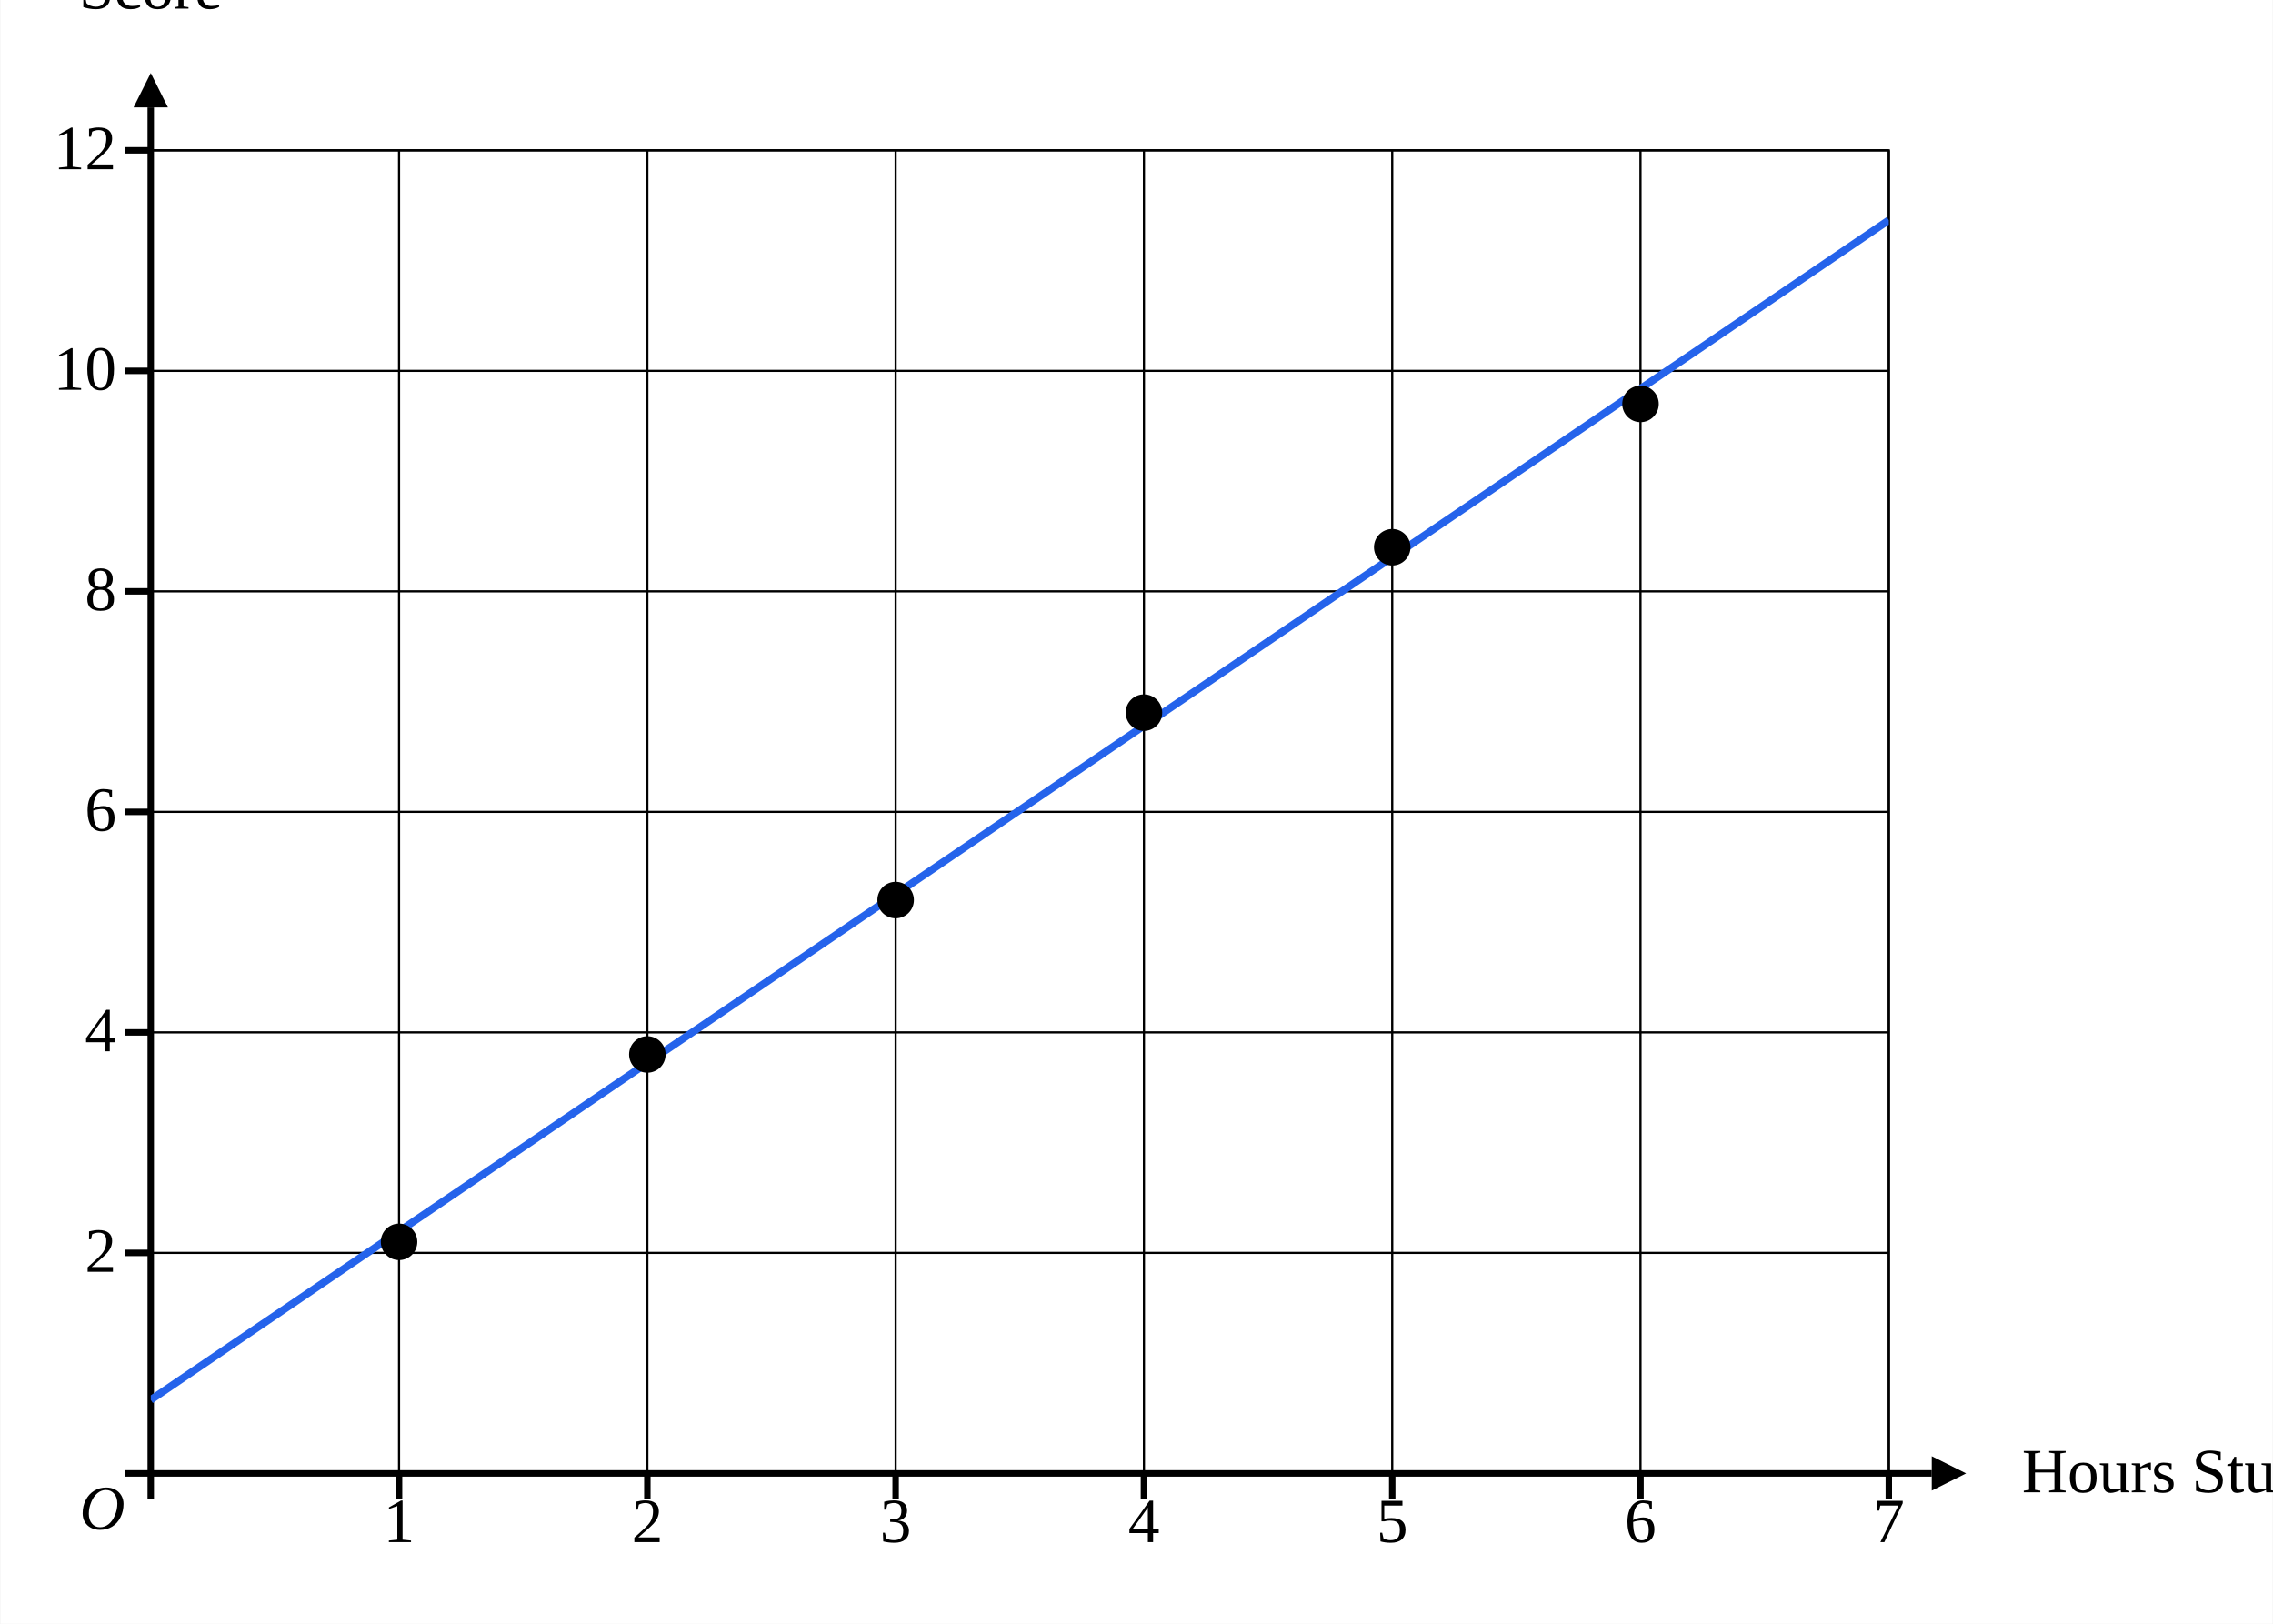
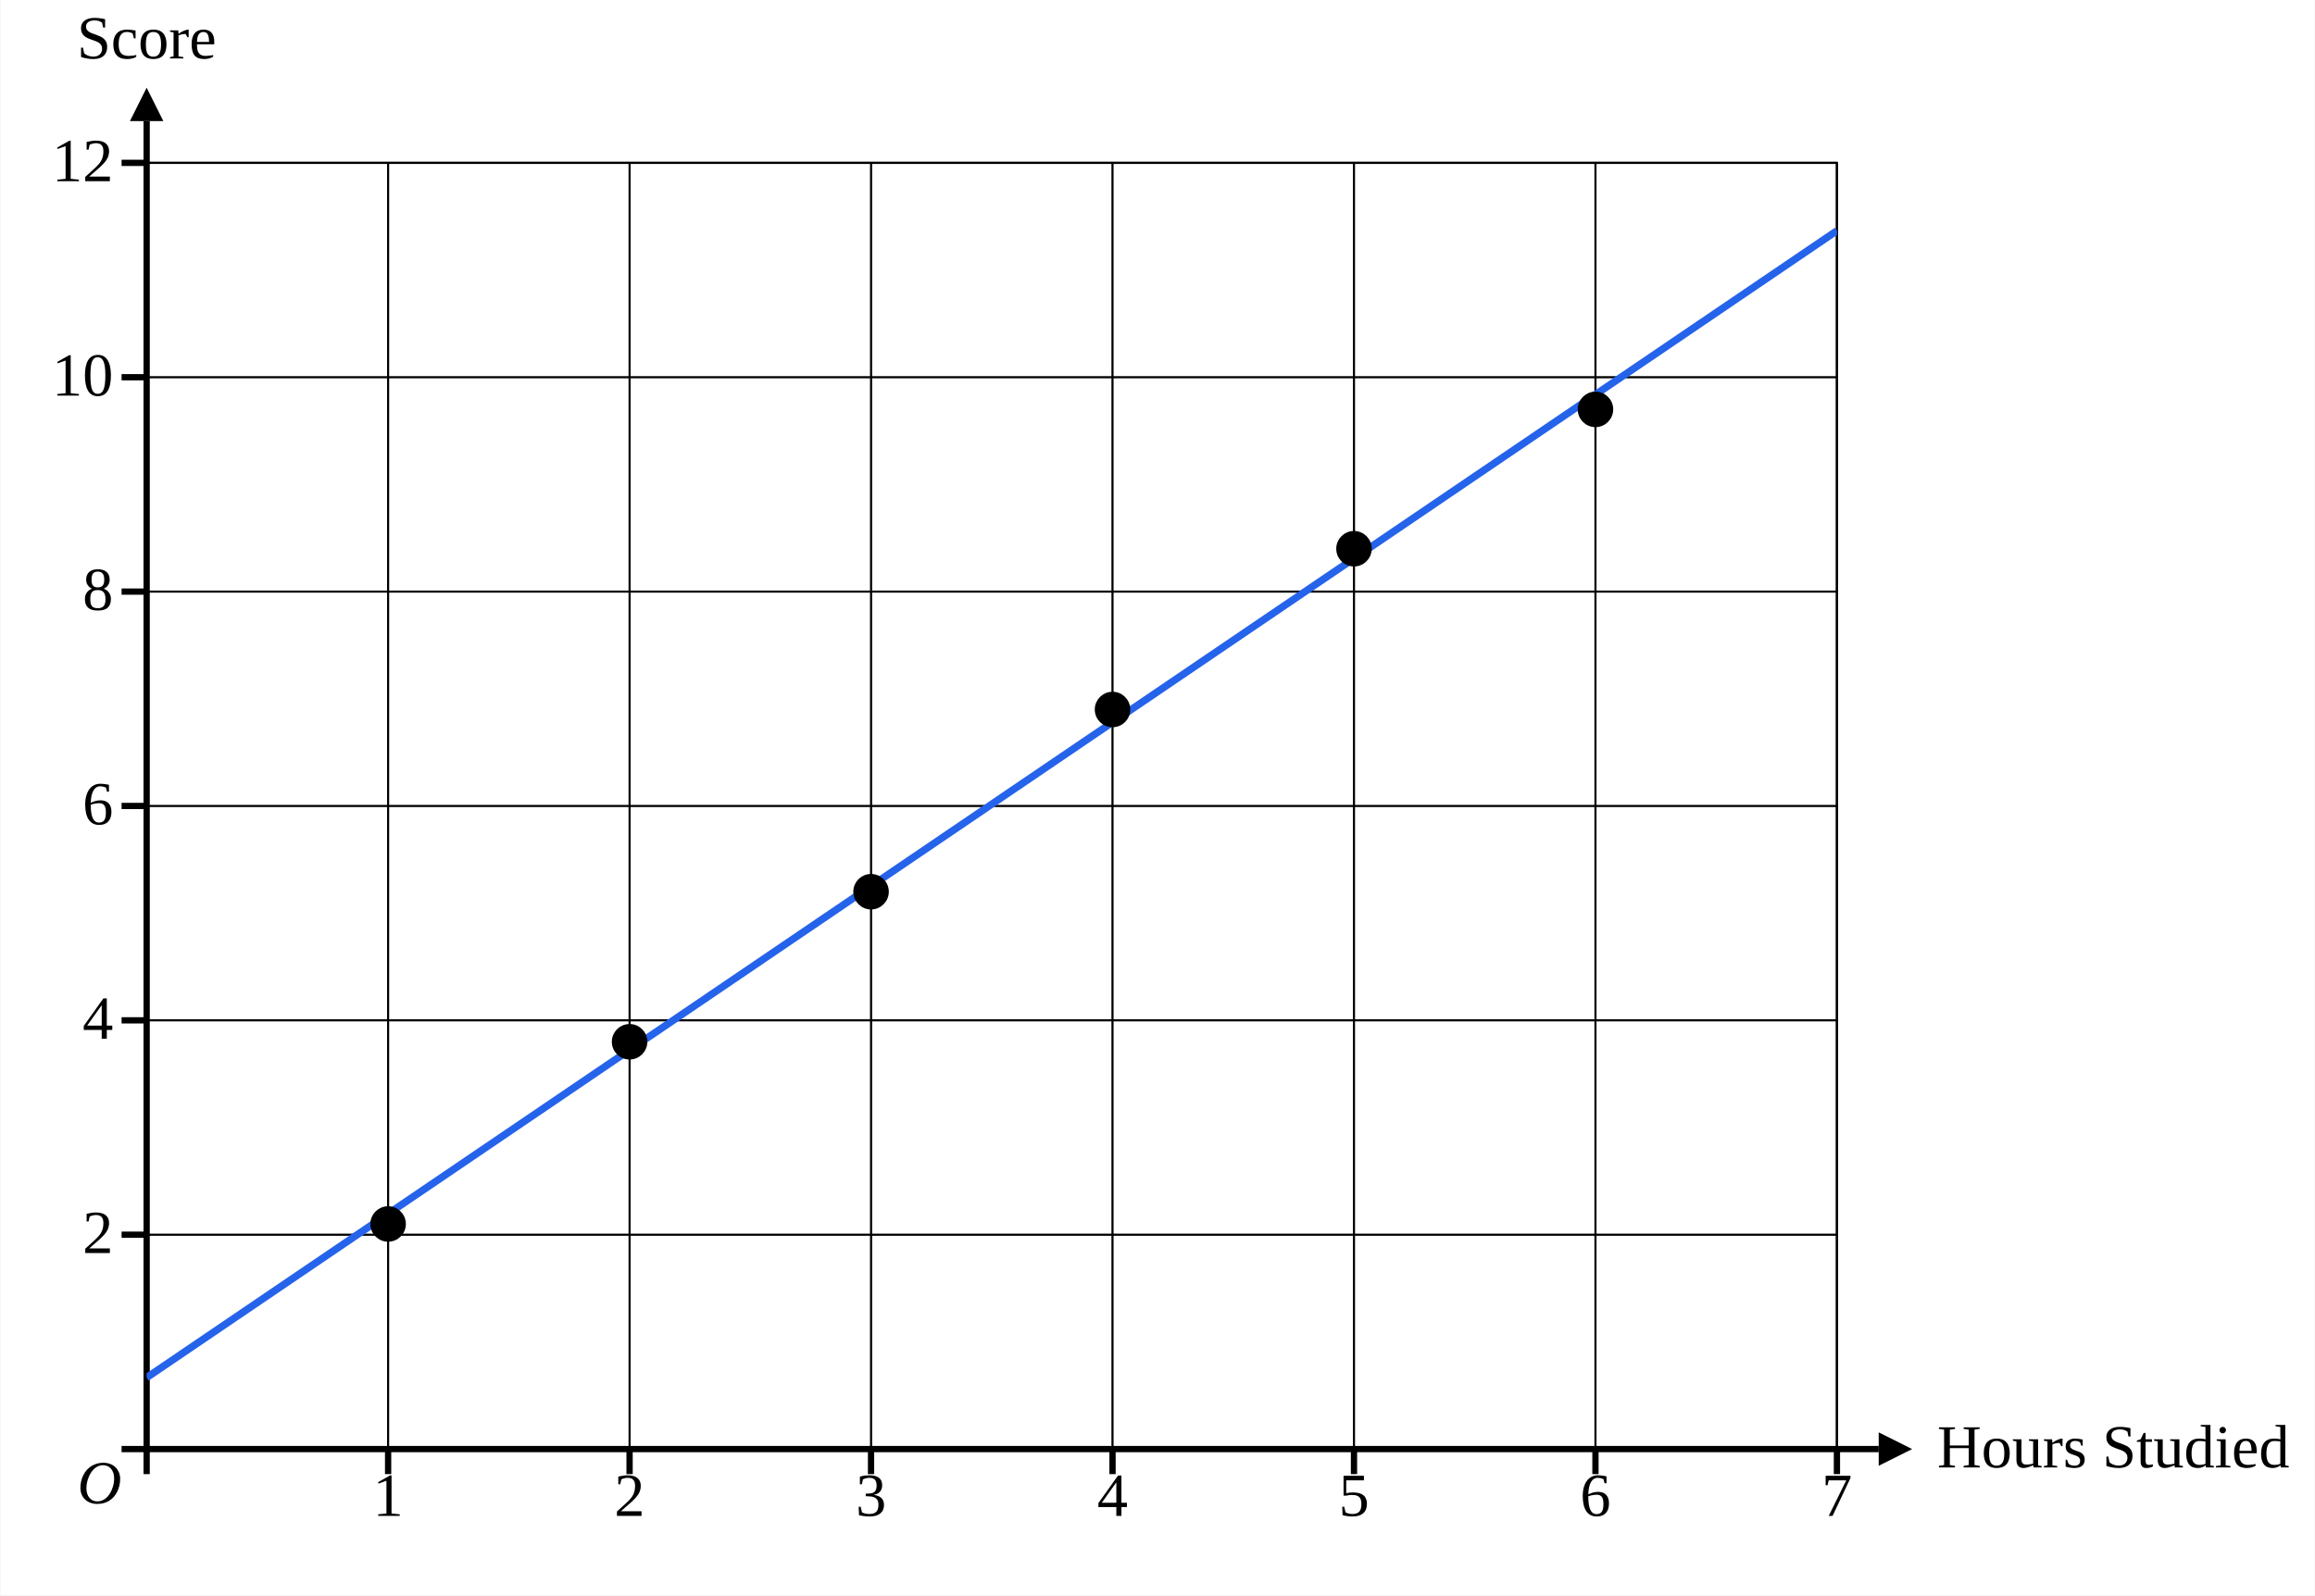
- <svg xmlns="http://www.w3.org/2000/svg" id="graph-svg" width="14cm" height="10cm" viewBox="0 0 529 378" style="display:block;background:#ffffff">
-   <rect x="0" y="0" width="529" height="378" fill="white" />
+ <svg xmlns="http://www.w3.org/2000/svg" id="graph-svg" width="14.662cm" height="10.106cm" viewBox="0 -4 554 382" style="display:block;background:#ffffff">
+   <rect x="0" y="-4" width="554" height="382" fill="white" />
  <defs>
    <clipPath id="scatter-clip">
      <rect x="35" y="35" width="404.656" height="308" />
    </clipPath>
  </defs>
  <g class="grid-layer">
    <rect data-target-type="grid" data-target-id="border" x="35" y="35" width="404.656" height="308" fill="none" stroke="black" stroke-width="0.5" />
    <line data-target-type="grid" data-target-id="vertical" x1="35" y1="35" x2="35" y2="343" stroke="black" stroke-width="0.25" />
    <line data-target-type="grid" data-target-id="vertical" x1="92.808" y1="35" x2="92.808" y2="343" stroke="black" stroke-width="0.25" />
    <line data-target-type="grid" data-target-id="vertical" x1="150.616" y1="35" x2="150.616" y2="343" stroke="black" stroke-width="0.25" />
    <line data-target-type="grid" data-target-id="vertical" x1="208.424" y1="35" x2="208.424" y2="343" stroke="black" stroke-width="0.25" />
    <line data-target-type="grid" data-target-id="vertical" x1="266.232" y1="35" x2="266.232" y2="343" stroke="black" stroke-width="0.25" />
    <line data-target-type="grid" data-target-id="vertical" x1="324.04" y1="35" x2="324.04" y2="343" stroke="black" stroke-width="0.25" />
    <line data-target-type="grid" data-target-id="vertical" x1="381.848" y1="35" x2="381.848" y2="343" stroke="black" stroke-width="0.25" />
    <line data-target-type="grid" data-target-id="vertical" x1="439.656" y1="35" x2="439.656" y2="343" stroke="black" stroke-width="0.25" />
    <line data-target-type="grid" data-target-id="vertical" x1="35" y1="35" x2="35" y2="343" stroke="black" stroke-width="0.5" />
    <line data-target-type="grid" data-target-id="vertical" x1="92.808" y1="35" x2="92.808" y2="343" stroke="black" stroke-width="0.5" />
    <line data-target-type="grid" data-target-id="vertical" x1="150.616" y1="35" x2="150.616" y2="343" stroke="black" stroke-width="0.5" />
    <line data-target-type="grid" data-target-id="vertical" x1="208.424" y1="35" x2="208.424" y2="343" stroke="black" stroke-width="0.5" />
    <line data-target-type="grid" data-target-id="vertical" x1="266.232" y1="35" x2="266.232" y2="343" stroke="black" stroke-width="0.5" />
    <line data-target-type="grid" data-target-id="vertical" x1="324.04" y1="35" x2="324.04" y2="343" stroke="black" stroke-width="0.5" />
    <line data-target-type="grid" data-target-id="vertical" x1="381.848" y1="35" x2="381.848" y2="343" stroke="black" stroke-width="0.5" />
    <line data-target-type="grid" data-target-id="vertical" x1="439.656" y1="35" x2="439.656" y2="343" stroke="black" stroke-width="0.5" />
    <line data-target-type="grid" data-target-id="horizontal" x1="35" y1="343" x2="439.656" y2="343" stroke="black" stroke-width="0.25" />
    <line data-target-type="grid" data-target-id="horizontal" x1="35" y1="291.667" x2="439.656" y2="291.667" stroke="black" stroke-width="0.25" />
    <line data-target-type="grid" data-target-id="horizontal" x1="35" y1="240.333" x2="439.656" y2="240.333" stroke="black" stroke-width="0.25" />
    <line data-target-type="grid" data-target-id="horizontal" x1="35" y1="189" x2="439.656" y2="189" stroke="black" stroke-width="0.25" />
    <line data-target-type="grid" data-target-id="horizontal" x1="35" y1="137.667" x2="439.656" y2="137.667" stroke="black" stroke-width="0.25" />
    <line data-target-type="grid" data-target-id="horizontal" x1="35" y1="86.333" x2="439.656" y2="86.333" stroke="black" stroke-width="0.25" />
    <line data-target-type="grid" data-target-id="horizontal" x1="35" y1="35" x2="439.656" y2="35" stroke="black" stroke-width="0.25" />
    <line data-target-type="grid" data-target-id="horizontal" x1="35" y1="343" x2="439.656" y2="343" stroke="black" stroke-width="0.5" />
    <line data-target-type="grid" data-target-id="horizontal" x1="35" y1="291.667" x2="439.656" y2="291.667" stroke="black" stroke-width="0.5" />
    <line data-target-type="grid" data-target-id="horizontal" x1="35" y1="240.333" x2="439.656" y2="240.333" stroke="black" stroke-width="0.5" />
    <line data-target-type="grid" data-target-id="horizontal" x1="35" y1="189" x2="439.656" y2="189" stroke="black" stroke-width="0.5" />
    <line data-target-type="grid" data-target-id="horizontal" x1="35" y1="137.667" x2="439.656" y2="137.667" stroke="black" stroke-width="0.5" />
    <line data-target-type="grid" data-target-id="horizontal" x1="35" y1="86.333" x2="439.656" y2="86.333" stroke="black" stroke-width="0.5" />
    <line data-target-type="grid" data-target-id="horizontal" x1="35" y1="35" x2="439.656" y2="35" stroke="black" stroke-width="0.5" />
  </g>
  <g class="axis-labels-layer">
    <rect x="87.141" y="347.025" width="11.334" height="13.975" fill="white" opacity="0.8" />
    <text x="89.141" y="359" font-size="14.668" font-family="Times New Roman" font-style="normal" font-weight="normal" fill="black" class="graph-content" style="white-space:pre">1</text>
    <rect x="144.949" y="347.025" width="11.334" height="13.975" fill="white" opacity="0.8" />
    <text x="146.949" y="359" font-size="14.668" font-family="Times New Roman" font-style="normal" font-weight="normal" fill="black" class="graph-content" style="white-space:pre">2</text>
    <rect x="202.757" y="347.025" width="11.334" height="13.975" fill="white" opacity="0.8" />
    <text x="204.757" y="359" font-size="14.668" font-family="Times New Roman" font-style="normal" font-weight="normal" fill="black" class="graph-content" style="white-space:pre">3</text>
    <rect x="260.565" y="347.025" width="11.334" height="13.975" fill="white" opacity="0.8" />
    <text x="262.565" y="359" font-size="14.668" font-family="Times New Roman" font-style="normal" font-weight="normal" fill="black" class="graph-content" style="white-space:pre">4</text>
    <rect x="318.373" y="347.025" width="11.334" height="13.975" fill="white" opacity="0.8" />
    <text x="320.373" y="359" font-size="14.668" font-family="Times New Roman" font-style="normal" font-weight="normal" fill="black" class="graph-content" style="white-space:pre">5</text>
    <rect x="376.181" y="347.025" width="11.334" height="13.975" fill="white" opacity="0.8" />
    <text x="378.181" y="359" font-size="14.668" font-family="Times New Roman" font-style="normal" font-weight="normal" fill="black" class="graph-content" style="white-space:pre">6</text>
    <rect x="433.989" y="347.025" width="11.334" height="13.975" fill="white" opacity="0.8" />
    <text x="435.989" y="359" font-size="14.668" font-family="Times New Roman" font-style="normal" font-weight="normal" fill="black" class="graph-content" style="white-space:pre">7</text>
    <rect x="17.666" y="284.093" width="11.334" height="13.975" fill="white" opacity="0.8" />
    <text x="19.666" y="296.067" font-size="14.668" font-family="Times New Roman" font-style="normal" font-weight="normal" fill="black" class="graph-content" style="white-space:pre">2</text>
    <rect x="17.666" y="232.759" width="11.334" height="13.975" fill="white" opacity="0.8" />
    <text x="19.666" y="244.734" font-size="14.668" font-family="Times New Roman" font-style="normal" font-weight="normal" fill="black" class="graph-content" style="white-space:pre">4</text>
    <rect x="17.666" y="181.426" width="11.334" height="13.975" fill="white" opacity="0.8" />
    <text x="19.666" y="193.401" font-size="14.668" font-family="Times New Roman" font-style="normal" font-weight="normal" fill="black" class="graph-content" style="white-space:pre">6</text>
    <rect x="17.666" y="130.093" width="11.334" height="13.975" fill="white" opacity="0.8" />
    <text x="19.666" y="142.067" font-size="14.668" font-family="Times New Roman" font-style="normal" font-weight="normal" fill="black" class="graph-content" style="white-space:pre">8</text>
    <rect x="10.332" y="78.759" width="18.668" height="13.975" fill="white" opacity="0.8" />
    <text x="12.332" y="90.734" font-size="14.668" font-family="Times New Roman" font-style="normal" font-weight="normal" fill="black" class="graph-content" style="white-space:pre">1</text>
    <text x="19.666" y="90.734" font-size="14.668" font-family="Times New Roman" font-style="normal" font-weight="normal" fill="black" class="graph-content" style="white-space:pre">0</text>
    <rect x="10.332" y="27.426" width="18.668" height="13.975" fill="white" opacity="0.8" />
    <text x="12.332" y="39.401" font-size="14.668" font-family="Times New Roman" font-style="normal" font-weight="normal" fill="black" class="graph-content" style="white-space:pre">1</text>
    <text x="19.666" y="39.401" font-size="14.668" font-family="Times New Roman" font-style="normal" font-weight="normal" fill="black" class="graph-content" style="white-space:pre">2</text>
    <g data-target-type="axis-label" data-target-id="x" style="cursor:default">
-       <text x="470.656" y="347.401" font-size="14.668" font-family="Times New Roman" font-style="normal" font-weight="normal" fill="black" class="graph-content" style="white-space:pre">H</text>
-       <text x="481.247" y="347.401" font-size="14.668" font-family="Times New Roman" font-style="normal" font-weight="normal" fill="black" class="graph-content" style="white-space:pre">o</text>
-       <text x="488.581" y="347.401" font-size="14.668" font-family="Times New Roman" font-style="normal" font-weight="normal" fill="black" class="graph-content" style="white-space:pre">u</text>
-       <text x="495.915" y="347.401" font-size="14.668" font-family="Times New Roman" font-style="normal" font-weight="normal" fill="black" class="graph-content" style="white-space:pre">r</text>
-       <text x="500.8" y="347.401" font-size="14.668" font-family="Times New Roman" font-style="normal" font-weight="normal" fill="black" class="graph-content" style="white-space:pre">s</text>
-       <text x="506.506" y="347.401" font-size="14.668" font-family="Times New Roman" font-style="normal" font-weight="normal" fill="black" class="graph-content" style="white-space:pre"> </text>
-       <text x="510.173" y="347.401" font-size="14.668" font-family="Times New Roman" font-style="normal" font-weight="normal" fill="black" class="graph-content" style="white-space:pre">S</text>
-       <text x="518.329" y="347.401" font-size="14.668" font-family="Times New Roman" font-style="normal" font-weight="normal" fill="black" class="graph-content" style="white-space:pre">t</text>
-       <text x="522.407" y="347.401" font-size="14.668" font-family="Times New Roman" font-style="normal" font-weight="normal" fill="black" class="graph-content" style="white-space:pre">u</text>
-       <text x="529.741" y="347.401" font-size="14.668" font-family="Times New Roman" font-style="normal" font-weight="normal" fill="black" class="graph-content" style="white-space:pre">d</text>
-       <text x="537.075" y="347.401" font-size="14.668" font-family="Times New Roman" font-style="normal" font-weight="normal" fill="black" class="graph-content" style="white-space:pre">i</text>
-       <text x="541.153" y="347.401" font-size="14.668" font-family="Times New Roman" font-style="normal" font-weight="normal" fill="black" class="graph-content" style="white-space:pre">e</text>
-       <text x="547.666" y="347.401" font-size="14.668" font-family="Times New Roman" font-style="normal" font-weight="normal" fill="black" class="graph-content" style="white-space:pre">d</text>
+       <text x="463.656" y="347.401" font-size="14.668" font-family="Times New Roman" font-style="normal" font-weight="normal" fill="black" class="graph-content" style="white-space:pre">H</text>
+       <text x="474.247" y="347.401" font-size="14.668" font-family="Times New Roman" font-style="normal" font-weight="normal" fill="black" class="graph-content" style="white-space:pre">o</text>
+       <text x="481.581" y="347.401" font-size="14.668" font-family="Times New Roman" font-style="normal" font-weight="normal" fill="black" class="graph-content" style="white-space:pre">u</text>
+       <text x="488.915" y="347.401" font-size="14.668" font-family="Times New Roman" font-style="normal" font-weight="normal" fill="black" class="graph-content" style="white-space:pre">r</text>
+       <text x="493.8" y="347.401" font-size="14.668" font-family="Times New Roman" font-style="normal" font-weight="normal" fill="black" class="graph-content" style="white-space:pre">s</text>
+       <text x="499.506" y="347.401" font-size="14.668" font-family="Times New Roman" font-style="normal" font-weight="normal" fill="black" class="graph-content" style="white-space:pre"> </text>
+       <text x="503.173" y="347.401" font-size="14.668" font-family="Times New Roman" font-style="normal" font-weight="normal" fill="black" class="graph-content" style="white-space:pre">S</text>
+       <text x="511.329" y="347.401" font-size="14.668" font-family="Times New Roman" font-style="normal" font-weight="normal" fill="black" class="graph-content" style="white-space:pre">t</text>
+       <text x="515.407" y="347.401" font-size="14.668" font-family="Times New Roman" font-style="normal" font-weight="normal" fill="black" class="graph-content" style="white-space:pre">u</text>
+       <text x="522.741" y="347.401" font-size="14.668" font-family="Times New Roman" font-style="normal" font-weight="normal" fill="black" class="graph-content" style="white-space:pre">d</text>
+       <text x="530.075" y="347.401" font-size="14.668" font-family="Times New Roman" font-style="normal" font-weight="normal" fill="black" class="graph-content" style="white-space:pre">i</text>
+       <text x="534.153" y="347.401" font-size="14.668" font-family="Times New Roman" font-style="normal" font-weight="normal" fill="black" class="graph-content" style="white-space:pre">e</text>
+       <text x="540.666" y="347.401" font-size="14.668" font-family="Times New Roman" font-style="normal" font-weight="normal" fill="black" class="graph-content" style="white-space:pre">d</text>
    </g>
    <g data-target-type="axis-label" data-target-id="y" style="cursor:default">
-       <text x="18.3" y="2" font-size="14.668" font-family="Times New Roman" font-style="normal" font-weight="normal" fill="black" class="graph-content" style="white-space:pre">S</text>
-       <text x="26.456" y="2" font-size="14.668" font-family="Times New Roman" font-style="normal" font-weight="normal" fill="black" class="graph-content" style="white-space:pre">c</text>
-       <text x="32.968" y="2" font-size="14.668" font-family="Times New Roman" font-style="normal" font-weight="normal" fill="black" class="graph-content" style="white-space:pre">o</text>
-       <text x="40.303" y="2" font-size="14.668" font-family="Times New Roman" font-style="normal" font-weight="normal" fill="black" class="graph-content" style="white-space:pre">r</text>
-       <text x="45.187" y="2" font-size="14.668" font-family="Times New Roman" font-style="normal" font-weight="normal" fill="black" class="graph-content" style="white-space:pre">e</text>
+       <text x="18.3" y="10" font-size="14.668" font-family="Times New Roman" font-style="normal" font-weight="normal" fill="black" class="graph-content" style="white-space:pre">S</text>
+       <text x="26.456" y="10" font-size="14.668" font-family="Times New Roman" font-style="normal" font-weight="normal" fill="black" class="graph-content" style="white-space:pre">c</text>
+       <text x="32.968" y="10" font-size="14.668" font-family="Times New Roman" font-style="normal" font-weight="normal" fill="black" class="graph-content" style="white-space:pre">o</text>
+       <text x="40.303" y="10" font-size="14.668" font-family="Times New Roman" font-style="normal" font-weight="normal" fill="black" class="graph-content" style="white-space:pre">r</text>
+       <text x="45.187" y="10" font-size="14.668" font-family="Times New Roman" font-style="normal" font-weight="normal" fill="black" class="graph-content" style="white-space:pre">e</text>
    </g>
    <g data-target-type="axis-label" data-target-id="origin" style="cursor:default">
      <rect x="16.409" y="344.025" width="14.591" height="13.975" fill="white" opacity="0.8" />
      <text x="18.409" y="356" font-size="14.668" font-family="Times New Roman" font-style="italic" font-weight="normal" fill="black" class="graph-content" style="white-space:pre">O</text>
    </g>
  </g>
  <g class="axis-layer">
    <line x1="35" y1="343" x2="35" y2="349" stroke="black" stroke-width="1.5" />
    <line x1="92.808" y1="343" x2="92.808" y2="349" stroke="black" stroke-width="1.5" />
    <line x1="150.616" y1="343" x2="150.616" y2="349" stroke="black" stroke-width="1.5" />
    <line x1="208.424" y1="343" x2="208.424" y2="349" stroke="black" stroke-width="1.5" />
    <line x1="266.232" y1="343" x2="266.232" y2="349" stroke="black" stroke-width="1.5" />
    <line x1="324.04" y1="343" x2="324.04" y2="349" stroke="black" stroke-width="1.5" />
    <line x1="381.848" y1="343" x2="381.848" y2="349" stroke="black" stroke-width="1.5" />
    <line x1="439.656" y1="343" x2="439.656" y2="349" stroke="black" stroke-width="1.5" />
    <line x1="29" y1="343" x2="35" y2="343" stroke="black" stroke-width="1.5" />
    <line x1="29" y1="291.667" x2="35" y2="291.667" stroke="black" stroke-width="1.5" />
    <line x1="29" y1="240.333" x2="35" y2="240.333" stroke="black" stroke-width="1.5" />
    <line x1="29" y1="189" x2="35" y2="189" stroke="black" stroke-width="1.5" />
    <line x1="29" y1="137.667" x2="35" y2="137.667" stroke="black" stroke-width="1.5" />
    <line x1="29" y1="86.333" x2="35" y2="86.333" stroke="black" stroke-width="1.5" />
    <line x1="29" y1="35" x2="35" y2="35" stroke="black" stroke-width="1.5" />
    <line data-target-type="axis" data-target-id="y" x1="35" y1="25" x2="35" y2="343" stroke="black" stroke-width="1.5" />
    <g data-target-type="axis" data-target-id="y" style="cursor:default">
      <polygon points="35,17 31,25 39,25" fill="black" />
    </g>
    <line data-target-type="axis" data-target-id="x" x1="35" y1="343" x2="449.656" y2="343" stroke="black" stroke-width="1.5" />
    <g data-target-type="axis" data-target-id="x" style="cursor:default">
      <polygon points="457.656,343 449.656,339 449.656,347" fill="black" />
    </g>
  </g>
  <g clip-path="url(#scatter-clip)">
    <g data-target-type="function" data-target-id="reg" style="cursor:context-menu">
      <polyline points="35,325.889 35.809,325.34 36.619,324.79 37.428,324.241 38.237,323.692 39.047,323.143 39.856,322.593 40.665,322.044 41.474,321.495 42.284,320.945 43.093,320.396 43.902,319.847 44.712,319.298 45.521,318.748 46.33,318.199 47.14,317.65 47.949,317.101 48.758,316.551 49.568,316.002 50.377,315.453 51.186,314.904 51.996,314.354 52.805,313.805 53.614,313.256 54.423,312.706 55.233,312.157 56.042,311.608 56.851,311.059 57.661,310.509 58.47,309.96 59.279,309.411 60.089,308.862 60.898,308.312 61.707,307.763 62.517,307.214 63.326,306.665 64.135,306.115 64.945,305.566 65.754,305.017 66.563,304.467 67.372,303.918 68.182,303.369 68.991,302.82 69.8,302.27 70.61,301.721 71.419,301.172 72.228,300.623 73.038,300.073 73.847,299.524 74.656,298.975 75.466,298.426 76.275,297.876 77.084,297.327 77.894,296.778 78.703,296.228 79.512,295.679 80.321,295.13 81.131,294.581 81.94,294.031 82.749,293.482 83.559,292.933 84.368,292.384 85.177,291.834 85.987,291.285 86.796,290.736 87.605,290.187 88.415,289.637 89.224,289.088 90.033,288.539 90.843,287.989 91.652,287.44 92.461,286.891 93.27,286.342 94.08,285.792 94.889,285.243 95.698,284.694 96.508,284.145 97.317,283.595 98.126,283.046 98.936,282.497 99.745,281.948 100.554,281.398 101.364,280.849 102.173,280.3 102.982,279.75 103.792,279.201 104.601,278.652 105.41,278.103 106.219,277.553 107.029,277.004 107.838,276.455 108.647,275.906 109.457,275.356 110.266,274.807 111.075,274.258 111.885,273.709 112.694,273.159 113.503,272.61 114.313,272.061 115.122,271.511 115.931,270.962 116.741,270.413 117.55,269.864 118.359,269.314 119.168,268.765 119.978,268.216 120.787,267.667 121.596,267.117 122.406,266.568 123.215,266.019 124.024,265.47 124.834,264.92 125.643,264.371 126.452,263.822 127.262,263.272 128.071,262.723 128.88,262.174 129.69,261.625 130.499,261.075 131.308,260.526 132.117,259.977 132.927,259.428 133.736,258.878 134.545,258.329 135.355,257.78 136.164,257.231 136.973,256.681 137.783,256.132 138.592,255.583 139.401,255.033 140.211,254.484 141.02,253.935 141.829,253.386 142.639,252.836 143.448,252.287 144.257,251.738 145.066,251.189 145.876,250.639 146.685,250.09 147.494,249.541 148.304,248.992 149.113,248.442 149.922,247.893 150.732,247.344 151.541,246.794 152.35,246.245 153.16,245.696 153.969,245.147 154.778,244.597 155.588,244.048 156.397,243.499 157.206,242.95 158.015,242.4 158.825,241.851 159.634,241.302 160.443,240.753 161.253,240.203 162.062,239.654 162.871,239.105 163.681,238.555 164.49,238.006 165.299,237.457 166.109,236.908 166.918,236.358 167.727,235.809 168.537,235.26 169.346,234.711 170.155,234.161 170.964,233.612 171.774,233.063 172.583,232.514 173.392,231.964 174.202,231.415 175.011,230.866 175.82,230.316 176.63,229.767 177.439,229.218 178.248,228.669 179.058,228.119 179.867,227.57 180.676,227.021 181.486,226.472 182.295,225.922 183.104,225.373 183.913,224.824 184.723,224.275 185.532,223.725 186.341,223.176 187.151,222.627 187.96,222.077 188.769,221.528 189.579,220.979 190.388,220.43 191.197,219.88 192.007,219.331 192.816,218.782 193.625,218.233 194.435,217.683 195.244,217.134 196.053,216.585 196.862,216.036 197.672,215.486 198.481,214.937 199.29,214.388 200.1,213.838 200.909,213.289 201.718,212.74 202.528,212.191 203.337,211.641 204.146,211.092 204.956,210.543 205.765,209.994 206.574,209.444 207.384,208.895 208.193,208.346 209.002,207.797 209.811,207.247 210.621,206.698 211.43,206.149 212.239,205.599 213.049,205.05 213.858,204.501 214.667,203.952 215.477,203.402 216.286,202.853 217.095,202.304 217.905,201.755 218.714,201.205 219.523,200.656 220.333,200.107 221.142,199.558 221.951,199.008 222.76,198.459 223.57,197.91 224.379,197.36 225.188,196.811 225.998,196.262 226.807,195.713 227.616,195.163 228.426,194.614 229.235,194.065 230.044,193.516 230.854,192.966 231.663,192.417 232.472,191.868 233.282,191.319 234.091,190.769 234.9,190.22 235.709,189.671 236.519,189.121 237.328,188.572 238.137,188.023 238.947,187.474 239.756,186.924 240.565,186.375 241.375,185.826 242.184,185.277 242.993,184.727 243.803,184.178 244.612,183.629 245.421,183.08 246.23,182.53 247.04,181.981 247.849,181.432 248.658,180.882 249.468,180.333 250.277,179.784 251.086,179.235 251.896,178.685 252.705,178.136 253.514,177.587 254.324,177.038 255.133,176.488 255.942,175.939 256.752,175.39 257.561,174.841 258.37,174.291 259.179,173.742 259.989,173.193 260.798,172.643 261.607,172.094 262.417,171.545 263.226,170.996 264.035,170.446 264.845,169.897 265.654,169.348 266.463,168.799 267.273,168.249 268.082,167.7 268.891,167.151 269.701,166.602 270.51,166.052 271.319,165.503 272.128,164.954 272.938,164.404 273.747,163.855 274.556,163.306 275.366,162.757 276.175,162.207 276.984,161.658 277.794,161.109 278.603,160.56 279.412,160.01 280.222,159.461 281.031,158.912 281.84,158.363 282.65,157.813 283.459,157.264 284.268,156.715 285.077,156.165 285.887,155.616 286.696,155.067 287.505,154.518 288.315,153.968 289.124,153.419 289.933,152.87 290.743,152.321 291.552,151.771 292.361,151.222 293.171,150.673 293.98,150.124 294.789,149.574 295.599,149.025 296.408,148.476 297.217,147.926 298.026,147.377 298.836,146.828 299.645,146.279 300.454,145.729 301.264,145.18 302.073,144.631 302.882,144.082 303.692,143.532 304.501,142.983 305.31,142.434 306.12,141.885 306.929,141.335 307.738,140.786 308.548,140.237 309.357,139.687 310.166,139.138 310.975,138.589 311.785,138.04 312.594,137.49 313.403,136.941 314.213,136.392 315.022,135.843 315.831,135.293 316.641,134.744 317.45,134.195 318.259,133.646 319.069,133.096 319.878,132.547 320.687,131.998 321.497,131.448 322.306,130.899 323.115,130.35 323.924,129.801 324.734,129.251 325.543,128.702 326.352,128.153 327.162,127.604 327.971,127.054 328.78,126.505 329.59,125.956 330.399,125.407 331.208,124.857 332.018,124.308 332.827,123.759 333.636,123.209 334.446,122.66 335.255,122.111 336.064,121.562 336.873,121.012 337.683,120.463 338.492,119.914 339.301,119.365 340.111,118.815 340.92,118.266 341.729,117.717 342.539,117.168 343.348,116.618 344.157,116.069 344.967,115.52 345.776,114.97 346.585,114.421 347.395,113.872 348.204,113.323 349.013,112.773 349.822,112.224 350.632,111.675 351.441,111.126 352.25,110.576 353.06,110.027 353.869,109.478 354.678,108.929 355.488,108.379 356.297,107.83 357.106,107.281 357.916,106.731 358.725,106.182 359.534,105.633 360.344,105.084 361.153,104.534 361.962,103.985 362.771,103.436 363.581,102.887 364.39,102.337 365.199,101.788 366.009,101.239 366.818,100.69 367.627,100.14 368.437,99.591 369.246,99.042 370.055,98.492 370.865,97.943 371.674,97.394 372.483,96.845 373.293,96.295 374.102,95.746 374.911,95.197 375.72,94.648 376.53,94.098 377.339,93.549 378.148,93 378.958,92.451 379.767,91.901 380.576,91.352 381.386,90.803 382.195,90.253 383.004,89.704 383.814,89.155 384.623,88.606 385.432,88.056 386.242,87.507 387.051,86.958 387.86,86.409 388.669,85.859 389.479,85.31 390.288,84.761 391.097,84.212 391.907,83.662 392.716,83.113 393.525,82.564 394.335,82.014 395.144,81.465 395.953,80.916 396.763,80.367 397.572,79.817 398.381,79.268 399.191,78.719 400,78.17 400.809,77.62 401.618,77.071 402.428,76.522 403.237,75.973 404.046,75.423 404.856,74.874 405.665,74.325 406.474,73.775 407.284,73.226 408.093,72.677 408.902,72.128 409.712,71.578 410.521,71.029 411.33,70.48 412.14,69.931 412.949,69.381 413.758,68.832 414.567,68.283 415.377,67.734 416.186,67.184 416.995,66.635 417.805,66.086 418.614,65.536 419.423,64.987 420.233,64.438 421.042,63.889 421.851,63.339 422.661,62.79 423.47,62.241 424.279,61.692 425.089,61.142 425.898,60.593 426.707,60.044 427.516,59.495 428.326,58.945 429.135,58.396 429.944,57.847 430.754,57.297 431.563,56.748 432.372,56.199 433.182,55.65 433.991,55.1 434.8,54.551 435.61,54.002 436.419,53.453 437.228,52.903 438.038,52.354 438.847,51.805 439.656,51.256" fill="none" stroke="transparent" stroke-width="10" />
      <polyline points="35,325.889 35.809,325.34 36.619,324.79 37.428,324.241 38.237,323.692 39.047,323.143 39.856,322.593 40.665,322.044 41.474,321.495 42.284,320.945 43.093,320.396 43.902,319.847 44.712,319.298 45.521,318.748 46.33,318.199 47.14,317.65 47.949,317.101 48.758,316.551 49.568,316.002 50.377,315.453 51.186,314.904 51.996,314.354 52.805,313.805 53.614,313.256 54.423,312.706 55.233,312.157 56.042,311.608 56.851,311.059 57.661,310.509 58.47,309.96 59.279,309.411 60.089,308.862 60.898,308.312 61.707,307.763 62.517,307.214 63.326,306.665 64.135,306.115 64.945,305.566 65.754,305.017 66.563,304.467 67.372,303.918 68.182,303.369 68.991,302.82 69.8,302.27 70.61,301.721 71.419,301.172 72.228,300.623 73.038,300.073 73.847,299.524 74.656,298.975 75.466,298.426 76.275,297.876 77.084,297.327 77.894,296.778 78.703,296.228 79.512,295.679 80.321,295.13 81.131,294.581 81.94,294.031 82.749,293.482 83.559,292.933 84.368,292.384 85.177,291.834 85.987,291.285 86.796,290.736 87.605,290.187 88.415,289.637 89.224,289.088 90.033,288.539 90.843,287.989 91.652,287.44 92.461,286.891 93.27,286.342 94.08,285.792 94.889,285.243 95.698,284.694 96.508,284.145 97.317,283.595 98.126,283.046 98.936,282.497 99.745,281.948 100.554,281.398 101.364,280.849 102.173,280.3 102.982,279.75 103.792,279.201 104.601,278.652 105.41,278.103 106.219,277.553 107.029,277.004 107.838,276.455 108.647,275.906 109.457,275.356 110.266,274.807 111.075,274.258 111.885,273.709 112.694,273.159 113.503,272.61 114.313,272.061 115.122,271.511 115.931,270.962 116.741,270.413 117.55,269.864 118.359,269.314 119.168,268.765 119.978,268.216 120.787,267.667 121.596,267.117 122.406,266.568 123.215,266.019 124.024,265.47 124.834,264.92 125.643,264.371 126.452,263.822 127.262,263.272 128.071,262.723 128.88,262.174 129.69,261.625 130.499,261.075 131.308,260.526 132.117,259.977 132.927,259.428 133.736,258.878 134.545,258.329 135.355,257.78 136.164,257.231 136.973,256.681 137.783,256.132 138.592,255.583 139.401,255.033 140.211,254.484 141.02,253.935 141.829,253.386 142.639,252.836 143.448,252.287 144.257,251.738 145.066,251.189 145.876,250.639 146.685,250.09 147.494,249.541 148.304,248.992 149.113,248.442 149.922,247.893 150.732,247.344 151.541,246.794 152.35,246.245 153.16,245.696 153.969,245.147 154.778,244.597 155.588,244.048 156.397,243.499 157.206,242.95 158.015,242.4 158.825,241.851 159.634,241.302 160.443,240.753 161.253,240.203 162.062,239.654 162.871,239.105 163.681,238.555 164.49,238.006 165.299,237.457 166.109,236.908 166.918,236.358 167.727,235.809 168.537,235.26 169.346,234.711 170.155,234.161 170.964,233.612 171.774,233.063 172.583,232.514 173.392,231.964 174.202,231.415 175.011,230.866 175.82,230.316 176.63,229.767 177.439,229.218 178.248,228.669 179.058,228.119 179.867,227.57 180.676,227.021 181.486,226.472 182.295,225.922 183.104,225.373 183.913,224.824 184.723,224.275 185.532,223.725 186.341,223.176 187.151,222.627 187.96,222.077 188.769,221.528 189.579,220.979 190.388,220.43 191.197,219.88 192.007,219.331 192.816,218.782 193.625,218.233 194.435,217.683 195.244,217.134 196.053,216.585 196.862,216.036 197.672,215.486 198.481,214.937 199.29,214.388 200.1,213.838 200.909,213.289 201.718,212.74 202.528,212.191 203.337,211.641 204.146,211.092 204.956,210.543 205.765,209.994 206.574,209.444 207.384,208.895 208.193,208.346 209.002,207.797 209.811,207.247 210.621,206.698 211.43,206.149 212.239,205.599 213.049,205.05 213.858,204.501 214.667,203.952 215.477,203.402 216.286,202.853 217.095,202.304 217.905,201.755 218.714,201.205 219.523,200.656 220.333,200.107 221.142,199.558 221.951,199.008 222.76,198.459 223.57,197.91 224.379,197.36 225.188,196.811 225.998,196.262 226.807,195.713 227.616,195.163 228.426,194.614 229.235,194.065 230.044,193.516 230.854,192.966 231.663,192.417 232.472,191.868 233.282,191.319 234.091,190.769 234.9,190.22 235.709,189.671 236.519,189.121 237.328,188.572 238.137,188.023 238.947,187.474 239.756,186.924 240.565,186.375 241.375,185.826 242.184,185.277 242.993,184.727 243.803,184.178 244.612,183.629 245.421,183.08 246.23,182.53 247.04,181.981 247.849,181.432 248.658,180.882 249.468,180.333 250.277,179.784 251.086,179.235 251.896,178.685 252.705,178.136 253.514,177.587 254.324,177.038 255.133,176.488 255.942,175.939 256.752,175.39 257.561,174.841 258.37,174.291 259.179,173.742 259.989,173.193 260.798,172.643 261.607,172.094 262.417,171.545 263.226,170.996 264.035,170.446 264.845,169.897 265.654,169.348 266.463,168.799 267.273,168.249 268.082,167.7 268.891,167.151 269.701,166.602 270.51,166.052 271.319,165.503 272.128,164.954 272.938,164.404 273.747,163.855 274.556,163.306 275.366,162.757 276.175,162.207 276.984,161.658 277.794,161.109 278.603,160.56 279.412,160.01 280.222,159.461 281.031,158.912 281.84,158.363 282.65,157.813 283.459,157.264 284.268,156.715 285.077,156.165 285.887,155.616 286.696,155.067 287.505,154.518 288.315,153.968 289.124,153.419 289.933,152.87 290.743,152.321 291.552,151.771 292.361,151.222 293.171,150.673 293.98,150.124 294.789,149.574 295.599,149.025 296.408,148.476 297.217,147.926 298.026,147.377 298.836,146.828 299.645,146.279 300.454,145.729 301.264,145.18 302.073,144.631 302.882,144.082 303.692,143.532 304.501,142.983 305.31,142.434 306.12,141.885 306.929,141.335 307.738,140.786 308.548,140.237 309.357,139.687 310.166,139.138 310.975,138.589 311.785,138.04 312.594,137.49 313.403,136.941 314.213,136.392 315.022,135.843 315.831,135.293 316.641,134.744 317.45,134.195 318.259,133.646 319.069,133.096 319.878,132.547 320.687,131.998 321.497,131.448 322.306,130.899 323.115,130.35 323.924,129.801 324.734,129.251 325.543,128.702 326.352,128.153 327.162,127.604 327.971,127.054 328.78,126.505 329.59,125.956 330.399,125.407 331.208,124.857 332.018,124.308 332.827,123.759 333.636,123.209 334.446,122.66 335.255,122.111 336.064,121.562 336.873,121.012 337.683,120.463 338.492,119.914 339.301,119.365 340.111,118.815 340.92,118.266 341.729,117.717 342.539,117.168 343.348,116.618 344.157,116.069 344.967,115.52 345.776,114.97 346.585,114.421 347.395,113.872 348.204,113.323 349.013,112.773 349.822,112.224 350.632,111.675 351.441,111.126 352.25,110.576 353.06,110.027 353.869,109.478 354.678,108.929 355.488,108.379 356.297,107.83 357.106,107.281 357.916,106.731 358.725,106.182 359.534,105.633 360.344,105.084 361.153,104.534 361.962,103.985 362.771,103.436 363.581,102.887 364.39,102.337 365.199,101.788 366.009,101.239 366.818,100.69 367.627,100.14 368.437,99.591 369.246,99.042 370.055,98.492 370.865,97.943 371.674,97.394 372.483,96.845 373.293,96.295 374.102,95.746 374.911,95.197 375.72,94.648 376.53,94.098 377.339,93.549 378.148,93 378.958,92.451 379.767,91.901 380.576,91.352 381.386,90.803 382.195,90.253 383.004,89.704 383.814,89.155 384.623,88.606 385.432,88.056 386.242,87.507 387.051,86.958 387.86,86.409 388.669,85.859 389.479,85.31 390.288,84.761 391.097,84.212 391.907,83.662 392.716,83.113 393.525,82.564 394.335,82.014 395.144,81.465 395.953,80.916 396.763,80.367 397.572,79.817 398.381,79.268 399.191,78.719 400,78.17 400.809,77.62 401.618,77.071 402.428,76.522 403.237,75.973 404.046,75.423 404.856,74.874 405.665,74.325 406.474,73.775 407.284,73.226 408.093,72.677 408.902,72.128 409.712,71.578 410.521,71.029 411.33,70.48 412.14,69.931 412.949,69.381 413.758,68.832 414.567,68.283 415.377,67.734 416.186,67.184 416.995,66.635 417.805,66.086 418.614,65.536 419.423,64.987 420.233,64.438 421.042,63.889 421.851,63.339 422.661,62.79 423.47,62.241 424.279,61.692 425.089,61.142 425.898,60.593 426.707,60.044 427.516,59.495 428.326,58.945 429.135,58.396 429.944,57.847 430.754,57.297 431.563,56.748 432.372,56.199 433.182,55.65 433.991,55.1 434.8,54.551 435.61,54.002 436.419,53.453 437.228,52.903 438.038,52.354 438.847,51.805 439.656,51.256" fill="none" stroke="#2563eb" stroke-width="1.75" />
    </g>
  </g>
  <g class="points-layer">
    <g data-target-type="point" data-target-id="sp-0" style="cursor:context-menu">
      <circle cx="92.808" cy="289.1" r="3.5" fill="#000000" stroke="#000000" stroke-width="1.5" />
    </g>
    <g data-target-type="point" data-target-id="sp-1" style="cursor:context-menu">
      <circle cx="150.616" cy="245.467" r="3.5" fill="#000000" stroke="#000000" stroke-width="1.5" />
    </g>
    <g data-target-type="point" data-target-id="sp-2" style="cursor:context-menu">
      <circle cx="208.424" cy="209.533" r="3.5" fill="#000000" stroke="#000000" stroke-width="1.5" />
    </g>
    <g data-target-type="point" data-target-id="sp-3" style="cursor:context-menu">
      <circle cx="266.232" cy="165.9" r="3.5" fill="#000000" stroke="#000000" stroke-width="1.5" />
    </g>
    <g data-target-type="point" data-target-id="sp-4" style="cursor:context-menu">
      <circle cx="324.04" cy="127.4" r="3.5" fill="#000000" stroke="#000000" stroke-width="1.5" />
    </g>
    <g data-target-type="point" data-target-id="sp-5" style="cursor:context-menu">
      <circle cx="381.848" cy="94.033" r="3.5" fill="#000000" stroke="#000000" stroke-width="1.5" />
    </g>
  </g>
</svg>
